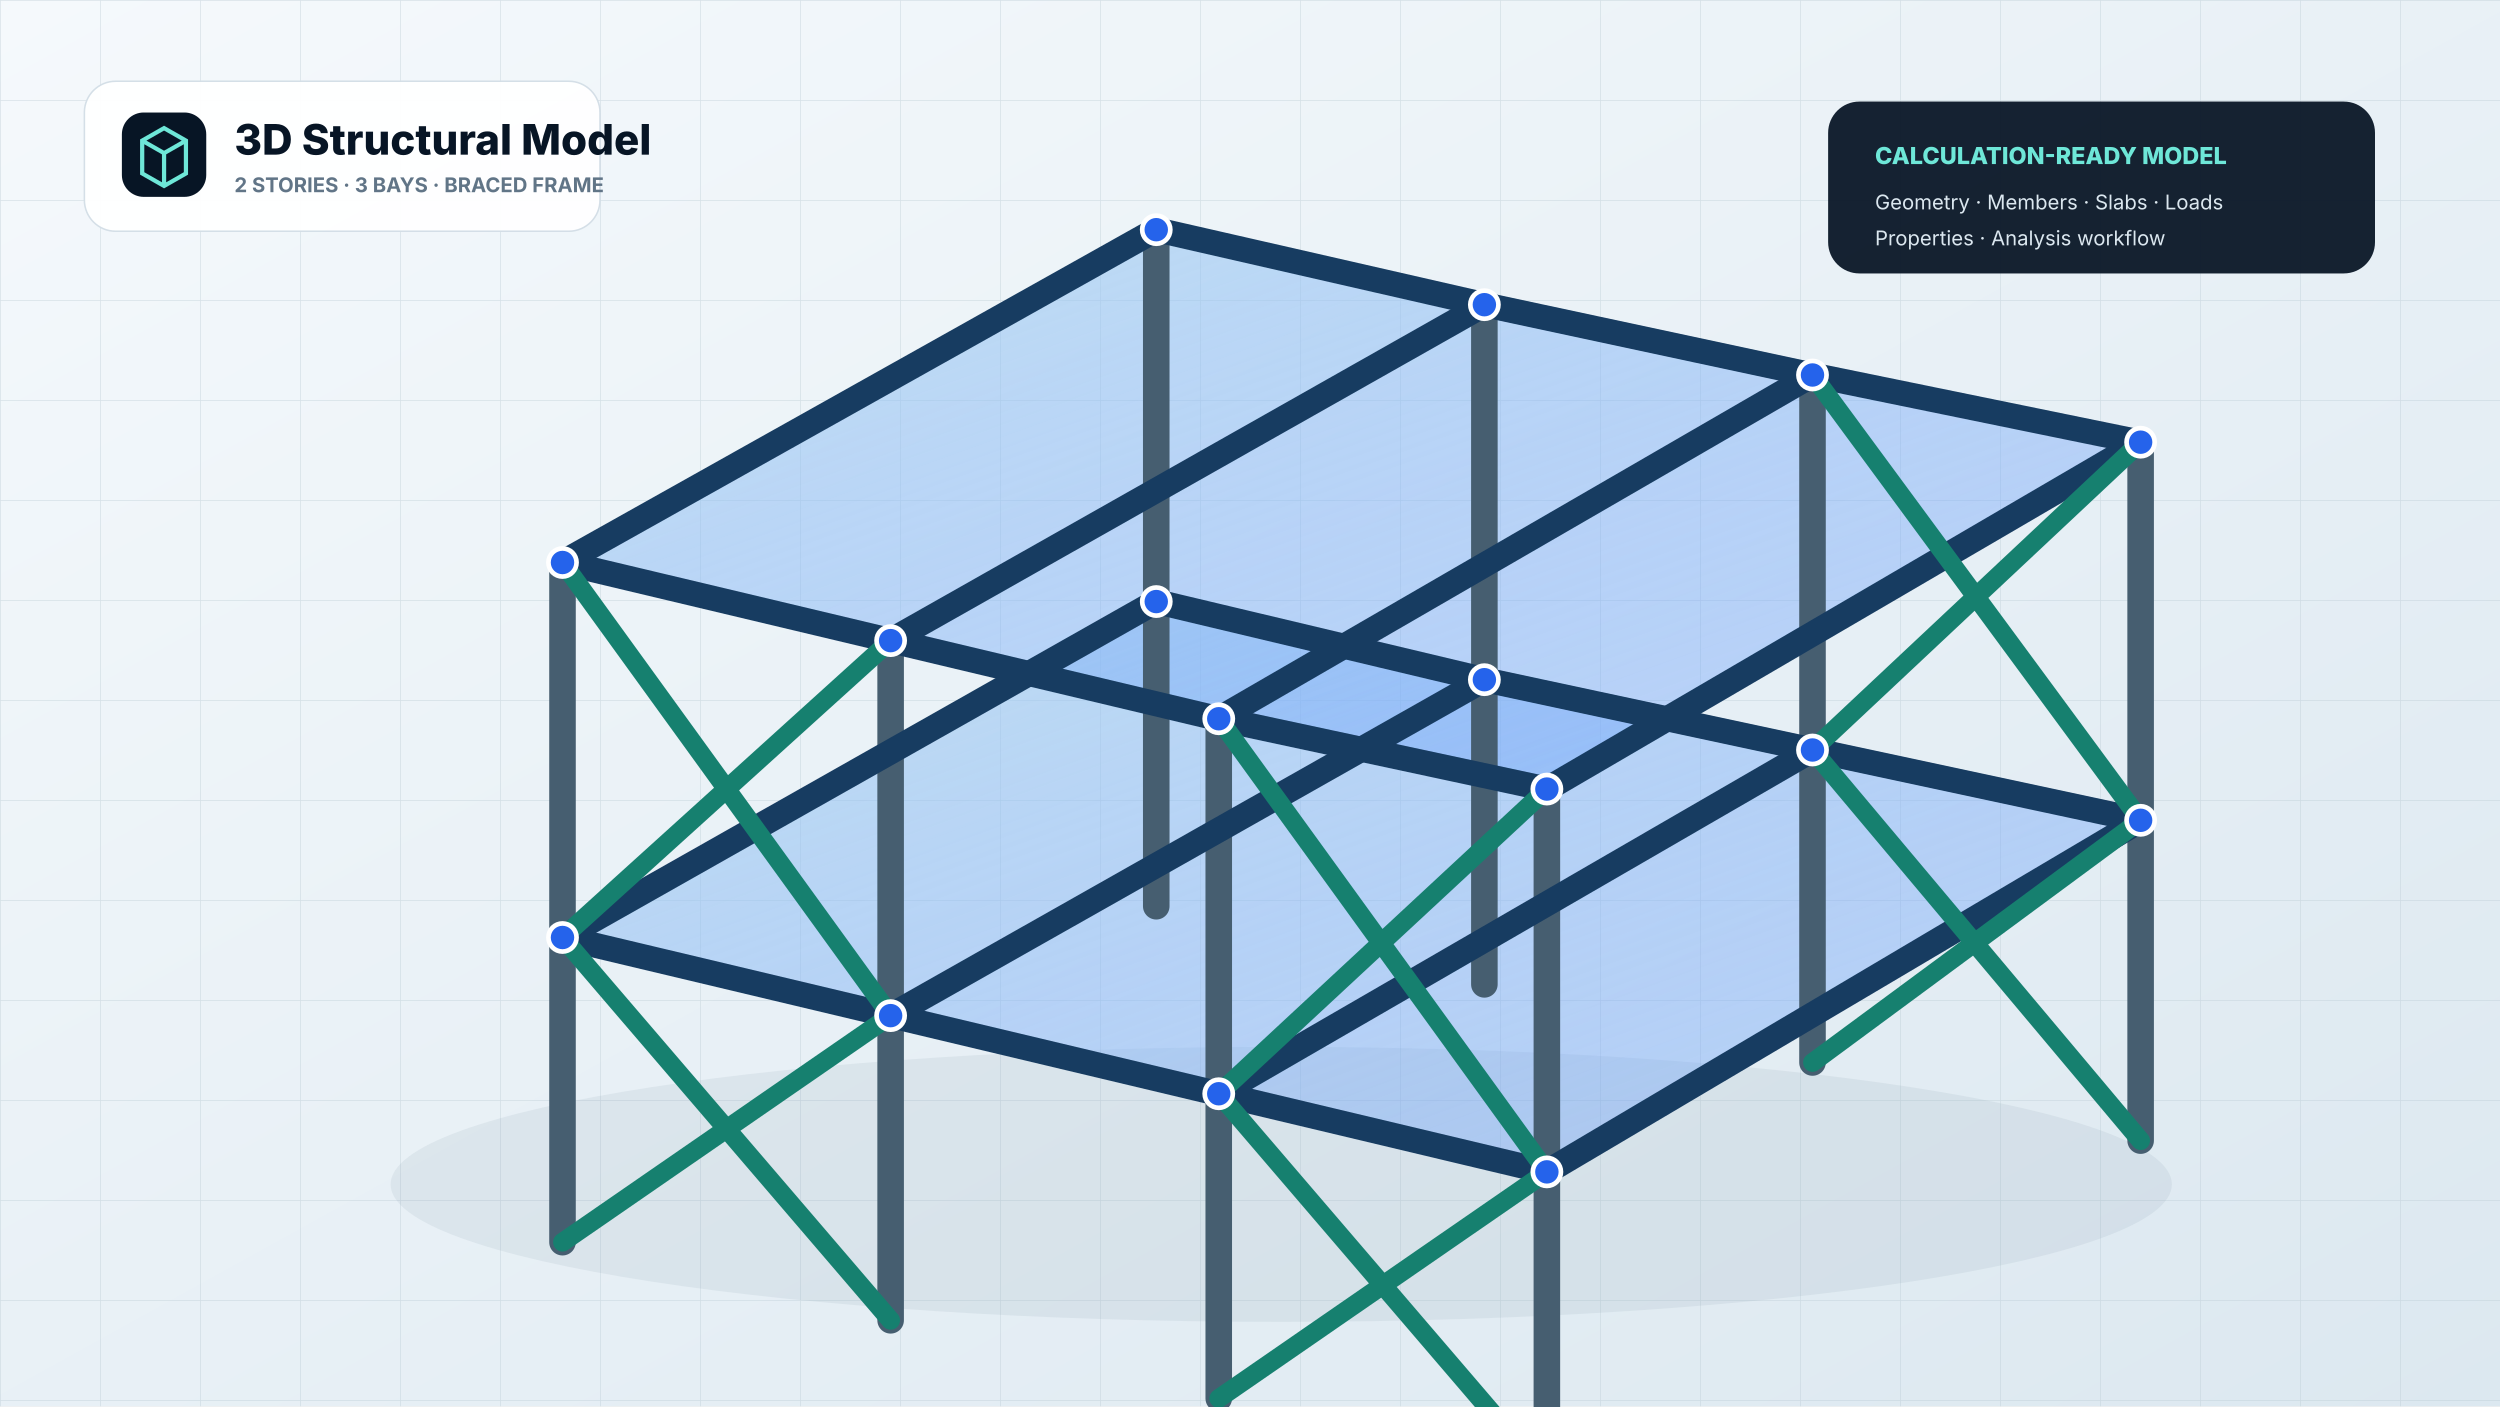
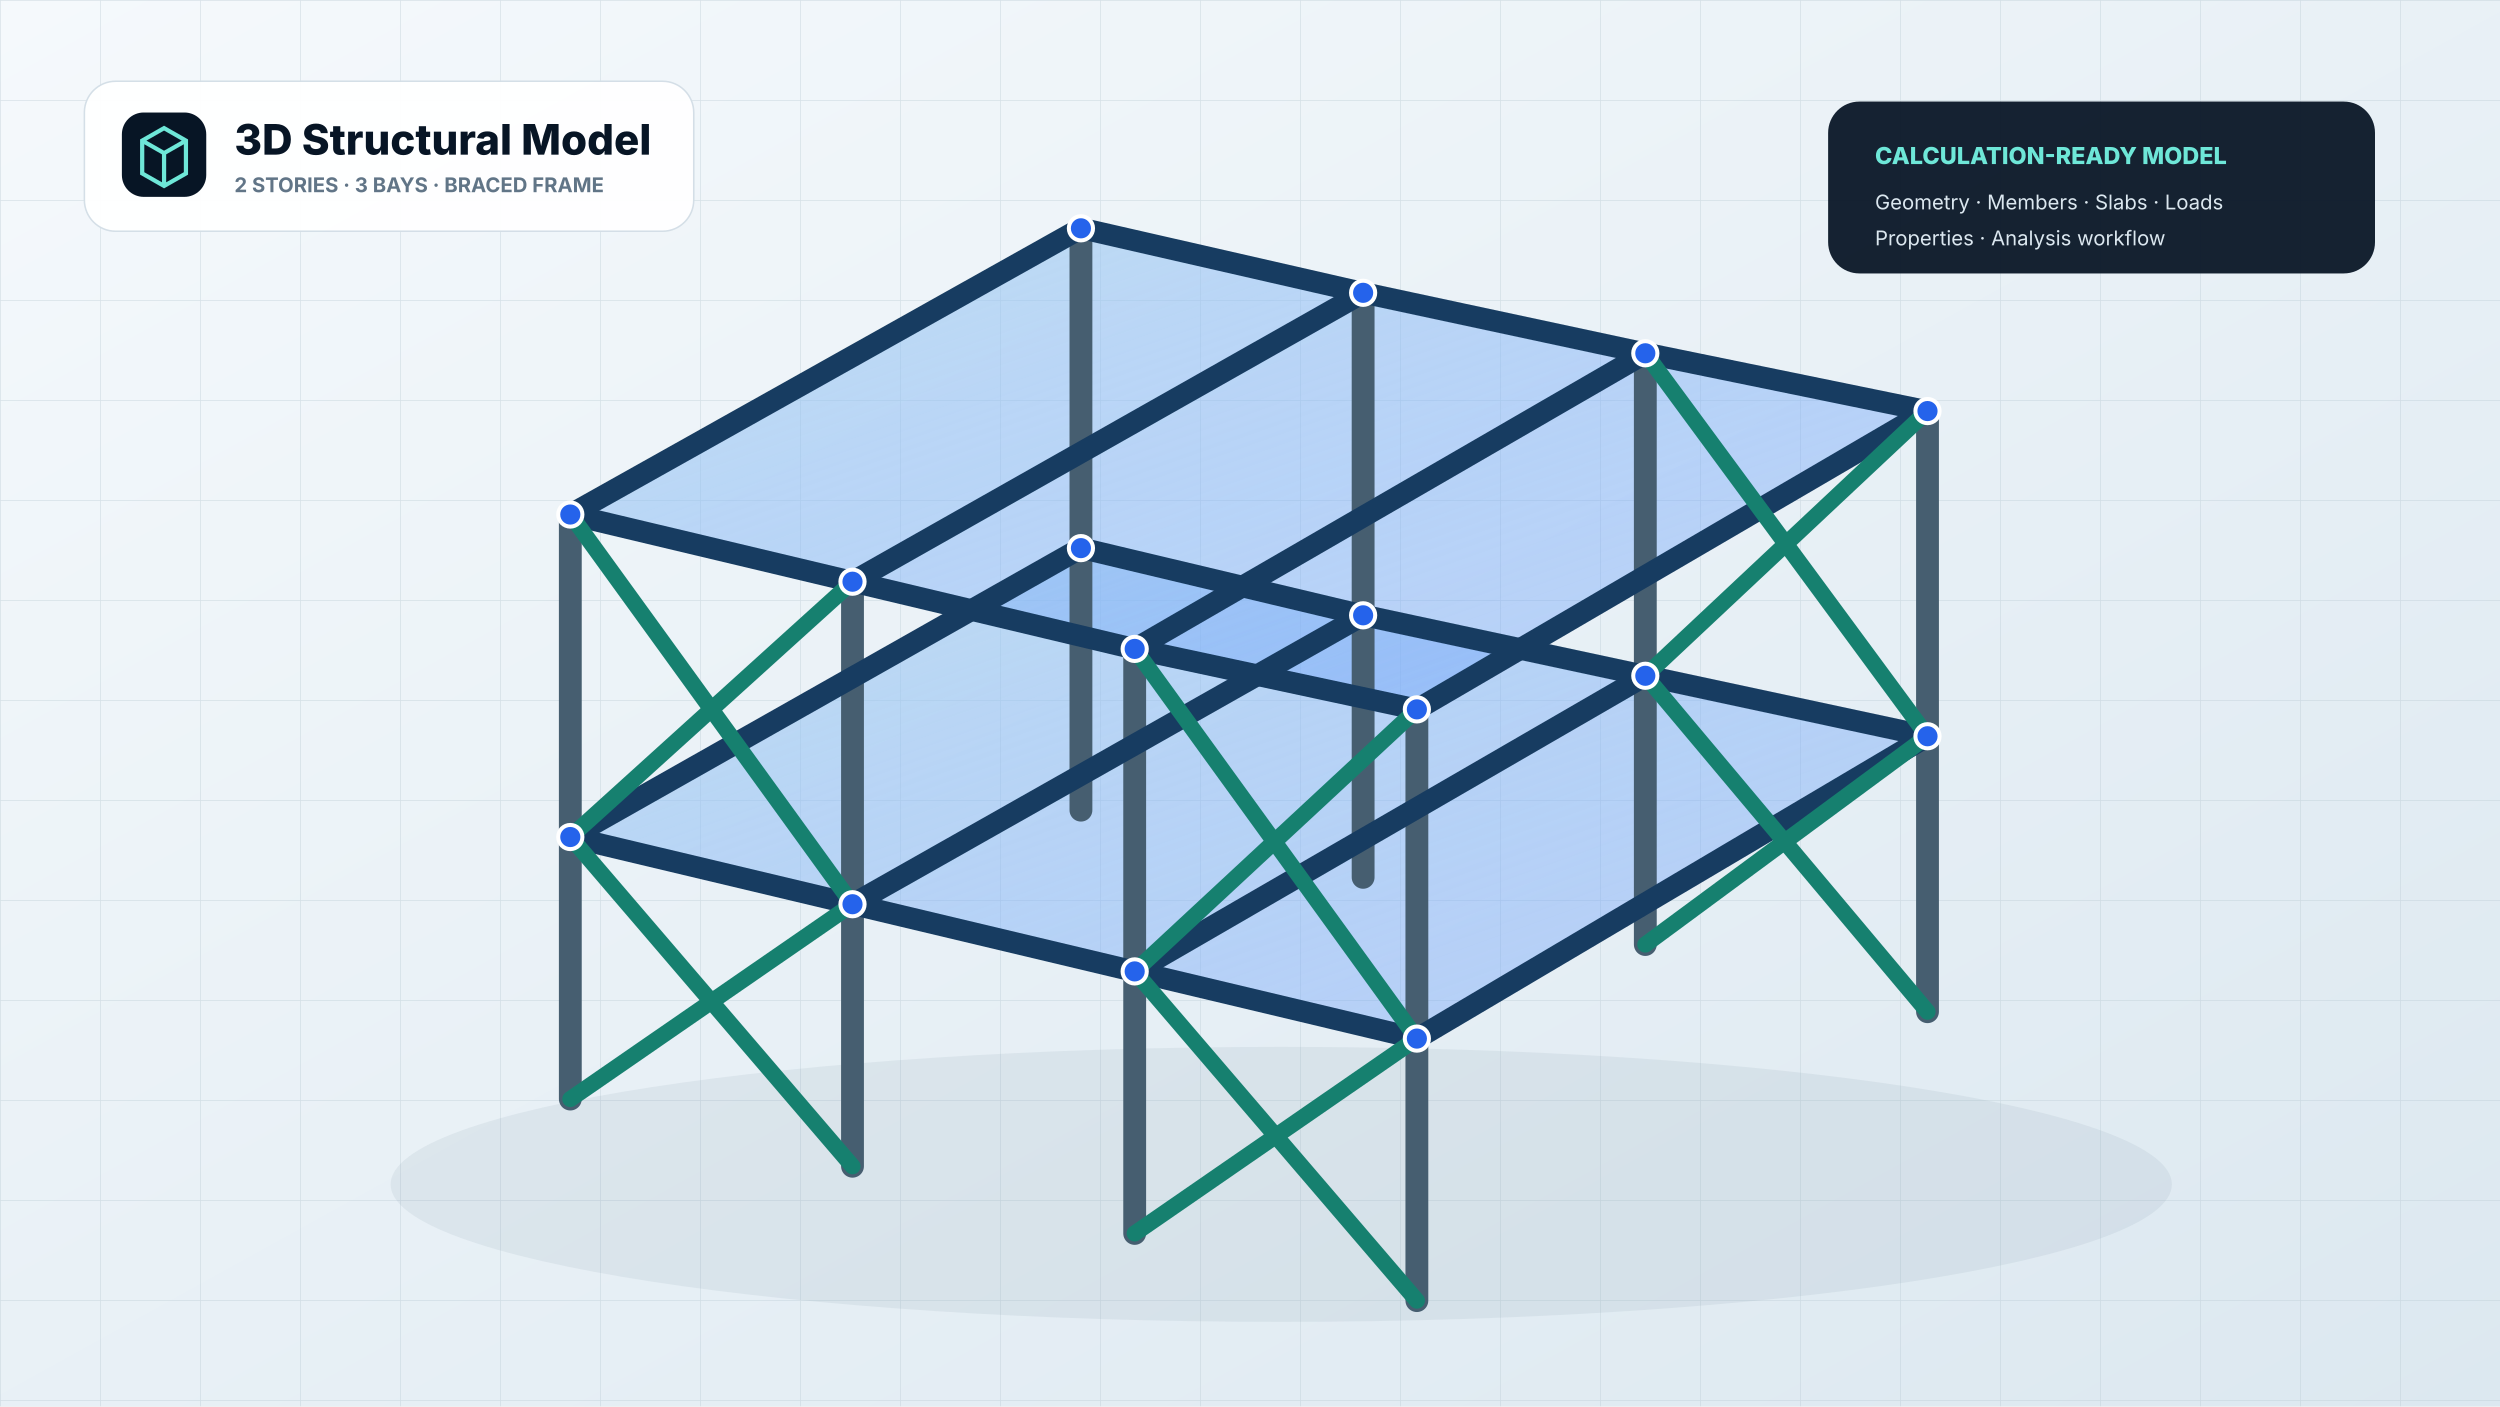
<svg xmlns="http://www.w3.org/2000/svg" viewBox="0 0 1600 900" role="img" aria-labelledby="t d">
  <defs>
    <linearGradient id="bg" x1="0" y1="0" x2="1" y2="1">
      <stop stop-color="#f5f9fc" />
      <stop offset="1" stop-color="#dce8f0" />
    </linearGradient>
    <linearGradient id="slab" x1="0" y1="0" x2="1" y2="1">
      <stop stop-color="#a9d3ee" stop-opacity=".64" />
      <stop offset="1" stop-color="#4f8cff" stop-opacity=".28" />
    </linearGradient>
    <pattern id="grid" width="64" height="64" patternUnits="userSpaceOnUse">
      <path d="M64 0H0V64" fill="none" stroke="#b9c8d3" stroke-width="1" />
    </pattern>
  </defs>
  <rect width="1600" height="900" fill="url(#bg)" />
  <rect width="1600" height="900" fill="url(#grid)" opacity=".45" />
  <ellipse cx="820" cy="758" rx="570" ry="88" fill="#7890a0" opacity=".12" />
-   <g transform="translate(110 5)">
+   <g transform="translate(150 24) scale(.86)">
    <path d="M250 595 L880 745 L1260 520 L630 380 Z" fill="url(#slab)" stroke="#4f8cff" stroke-width="3" />
    <path d="M250 355 L880 500 L1260 278 L630 142 Z" fill="url(#slab)" stroke="#4f8cff" stroke-width="3" />
    <g stroke="#465e70" stroke-width="17" stroke-linecap="round">
      <path d="M250 790V355 M460 840V405 M670 890V455 M880 940V500" />
      <path d="M630 575V142 M840 625V190 M1050 675V235 M1260 725V278" />
    </g>
    <g stroke="#173c61" stroke-width="16" stroke-linecap="round" stroke-linejoin="round">
      <path d="M250 595L460 645L670 695L880 745 M250 355L460 405L670 455L880 500" />
      <path d="M630 380L840 430L1050 475L1260 520 M630 142L840 190L1050 235L1260 278" />
      <path d="M250 595L630 380 M460 645L840 430 M670 695L1050 475 M880 745L1260 520" />
      <path d="M250 355L630 142 M460 405L840 190 M670 455L1050 235 M880 500L1260 278" />
    </g>
    <g stroke="#16806f" stroke-width="12" stroke-linecap="round">
      <path d="M250 790L460 645 M460 840L250 595 M670 890L880 745 M880 940L670 695" />
      <path d="M250 595L460 405 M460 645L250 355 M670 695L880 500 M880 745L670 455" />
      <path d="M1050 675L1260 520 M1260 725L1050 475 M1050 475L1260 278 M1260 520L1050 235" />
    </g>
    <g fill="#2563eb" stroke="#fff" stroke-width="3">
      <circle cx="250" cy="595" r="9" />
      <circle cx="460" cy="645" r="9" />
      <circle cx="670" cy="695" r="9" />
      <circle cx="880" cy="745" r="9" />
      <circle cx="630" cy="380" r="9" />
      <circle cx="840" cy="430" r="9" />
      <circle cx="1050" cy="475" r="9" />
      <circle cx="1260" cy="520" r="9" />
      <circle cx="250" cy="355" r="9" />
      <circle cx="460" cy="405" r="9" />
      <circle cx="670" cy="455" r="9" />
      <circle cx="880" cy="500" r="9" />
      <circle cx="630" cy="142" r="9" />
      <circle cx="840" cy="190" r="9" />
      <circle cx="1050" cy="235" r="9" />
      <circle cx="1260" cy="278" r="9" />
    </g>
  </g>
-   <rect x="54" y="52" width="330" height="96" rx="20" fill="#fff" opacity=".94" stroke="#d2dde5" />
+   <rect x="54" y="52" width="390" height="96" rx="20" fill="#fff" opacity=".94" stroke="#d2dde5" />
  <rect x="78" y="72" width="54" height="54" rx="14" fill="#071525" />
  <path d="M91 111V90l14-8 14 8v21l-14 8-14-8Zm0-21 14 8 14-8M105 98v21" fill="none" stroke="#6ee7d8" stroke-width="2.7" />
  <text x="150" y="99" font-family="Inter,Arial,sans-serif" font-size="27" font-weight="760" fill="#071525">3D Structural Model</text>
  <text x="150" y="123" font-family="Inter,Arial,sans-serif" font-size="13" font-weight="650" fill="#617587">2 STORIES · 3 BAYS · BRACED FRAME</text>
  <rect x="1170" y="65" width="350" height="110" rx="20" fill="#071525" opacity=".94" />
  <text x="1200" y="105" font-family="Inter,Arial,sans-serif" font-size="15" font-weight="760" fill="#6ee7d8">CALCULATION-READY MODEL</text>
  <text x="1200" y="134" font-family="Inter,Arial,sans-serif" font-size="13" fill="#dbe7ef">Geometry · Members · Slabs · Loads</text>
  <text x="1200" y="157" font-family="Inter,Arial,sans-serif" font-size="13" fill="#dbe7ef">Properties · Analysis workflow</text>
</svg>
